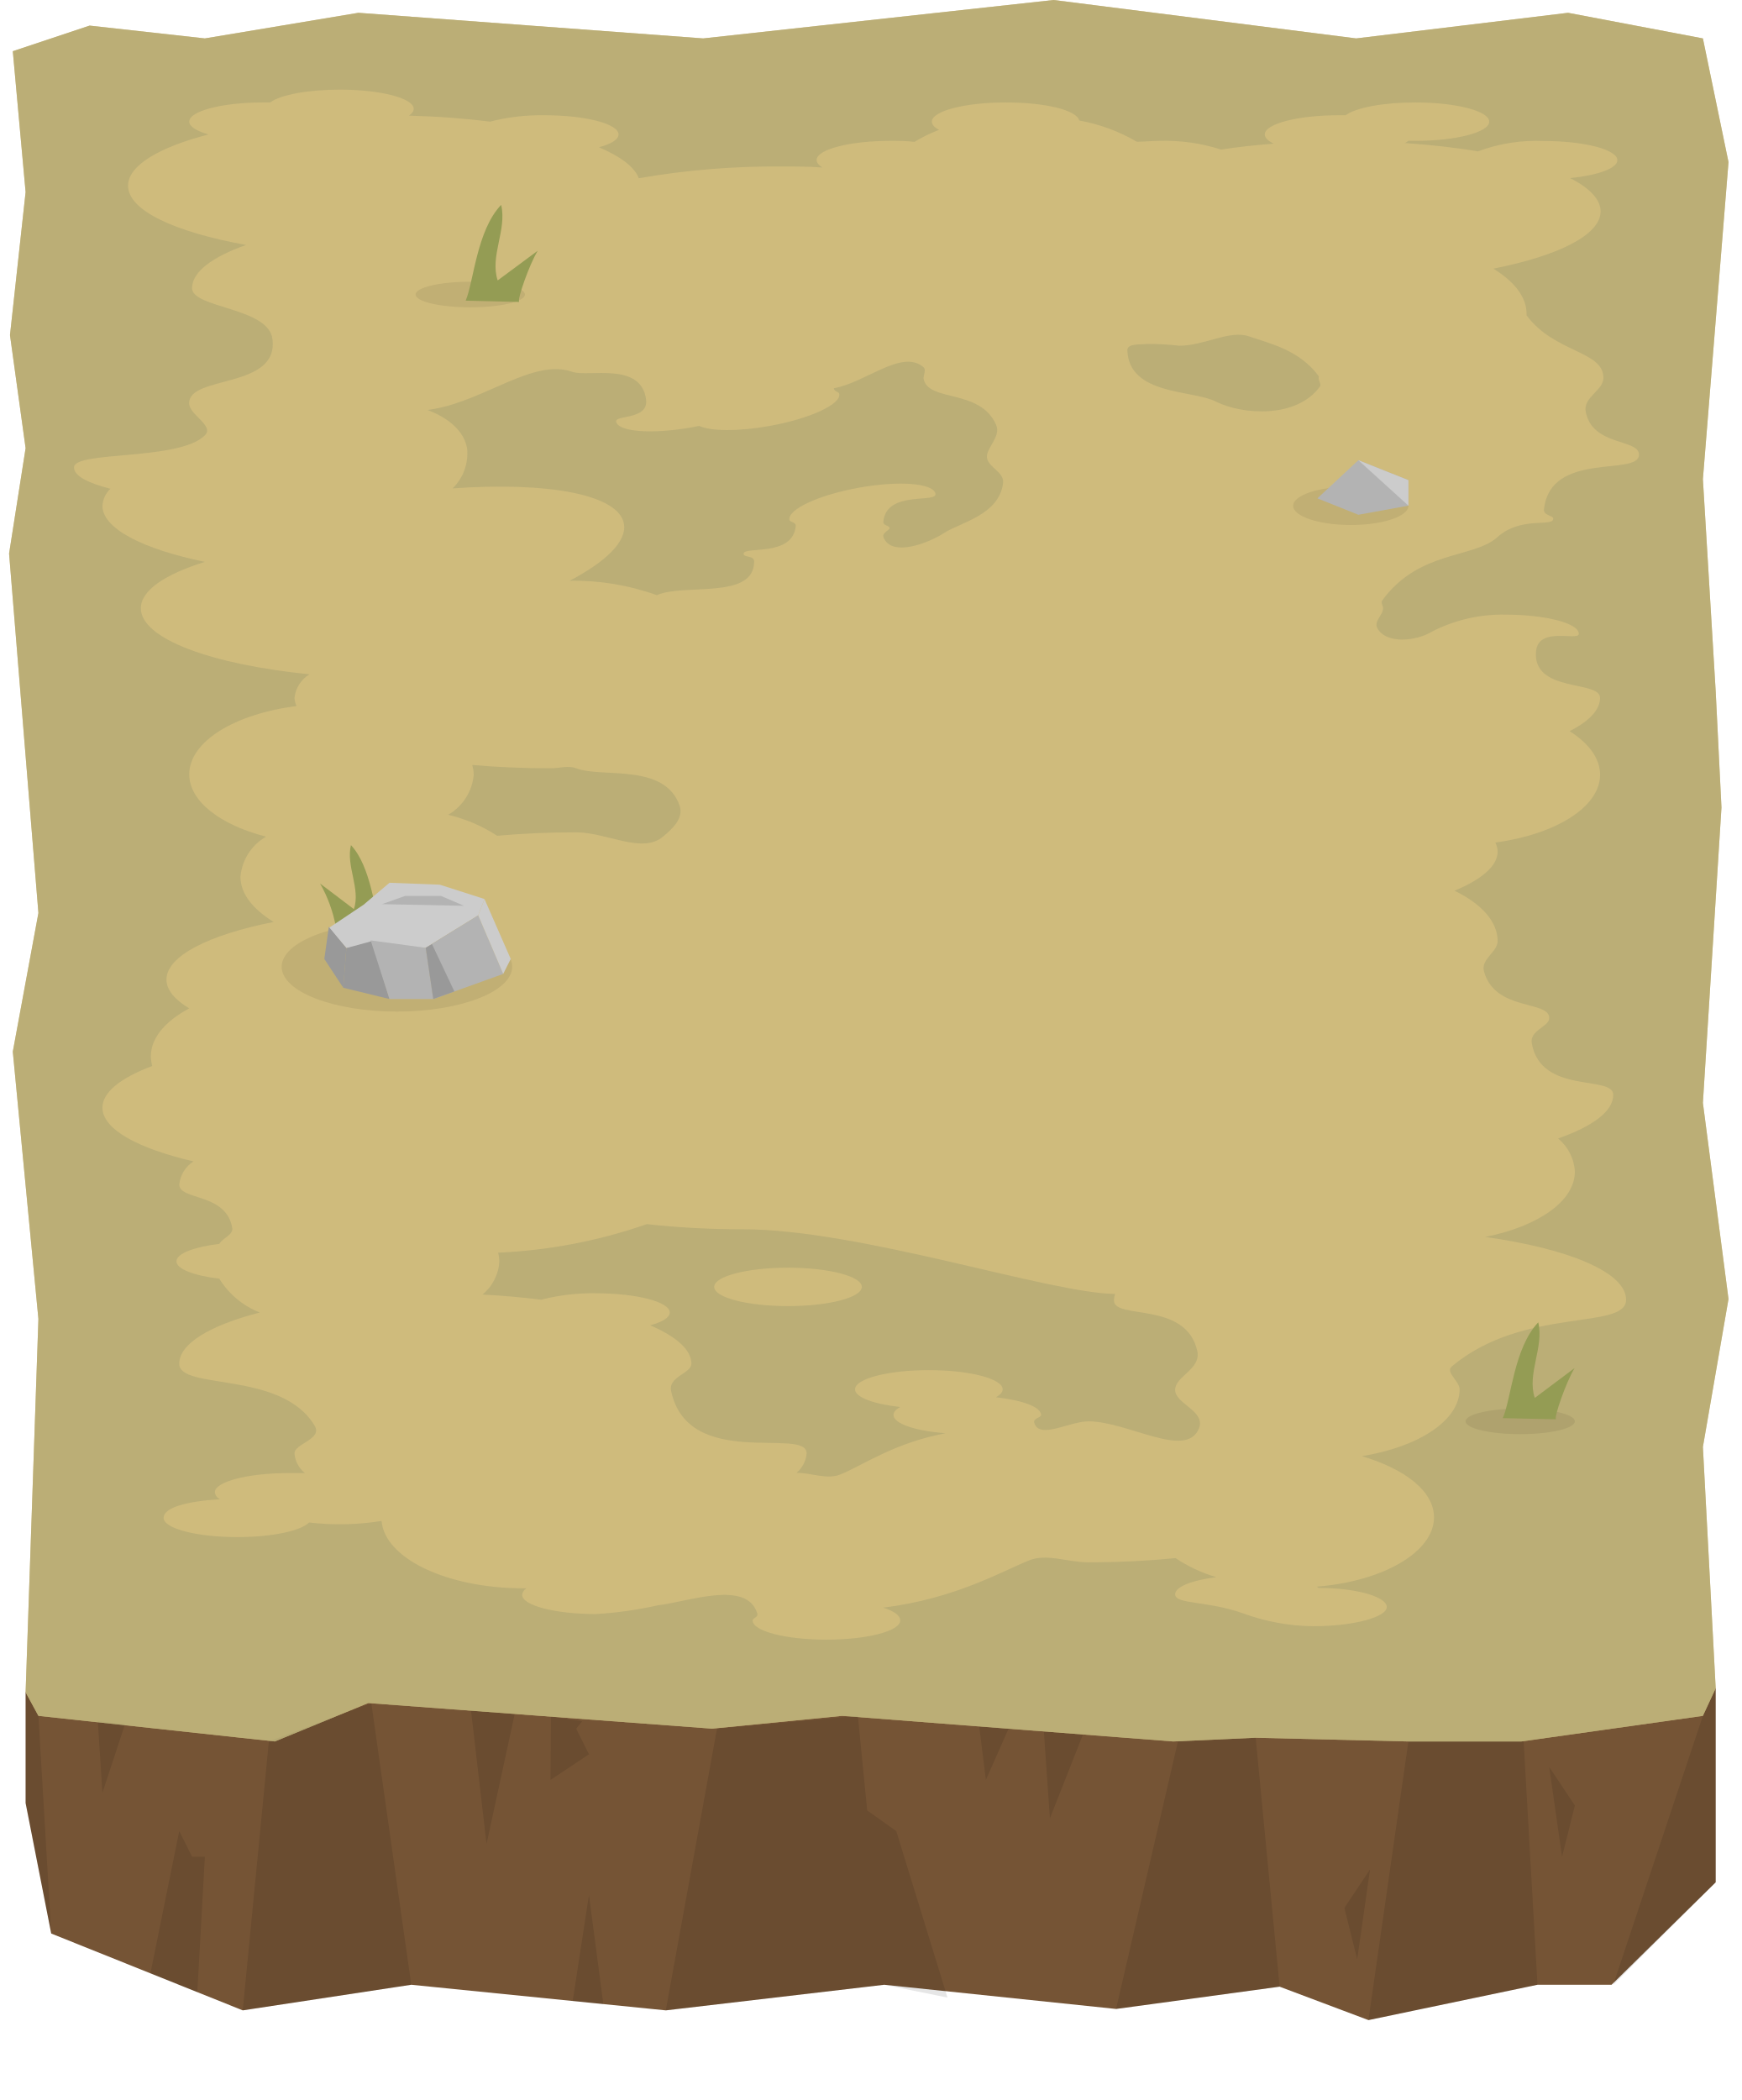
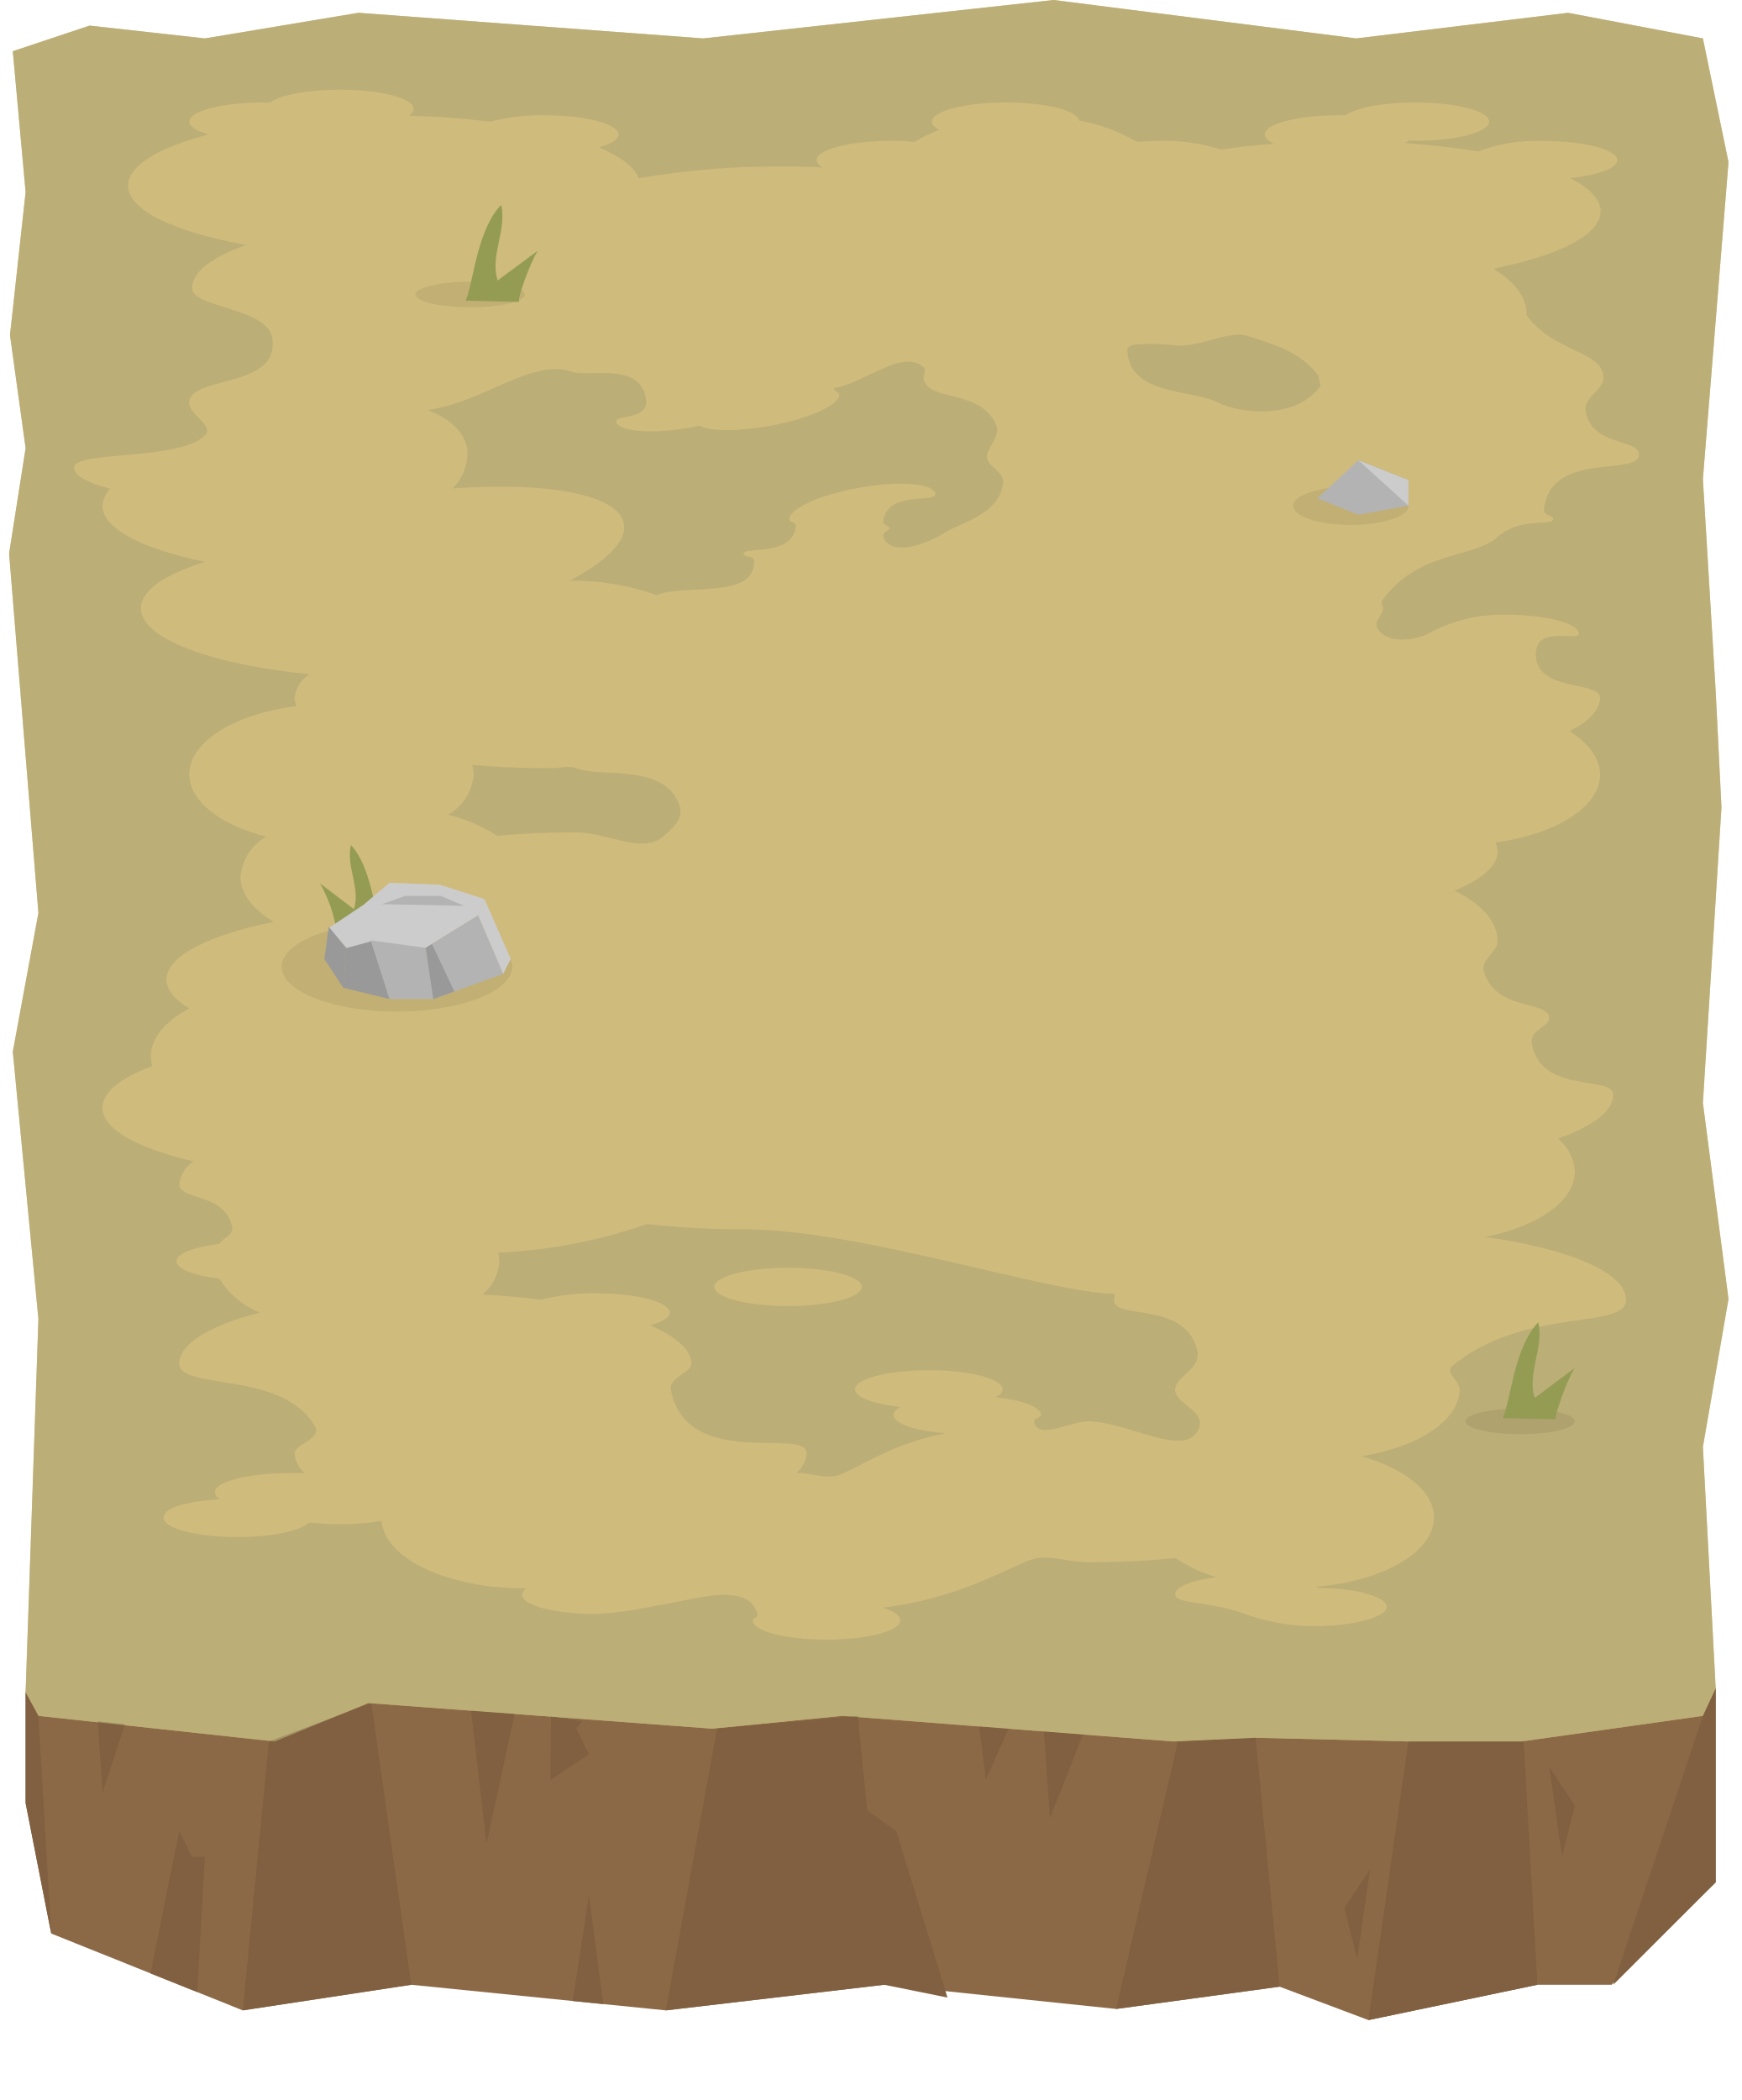
<svg xmlns="http://www.w3.org/2000/svg" viewBox="0 0 136 164">
-   <path d="m134 147-8.13 8h-5.79l-13.2 2.76-6.94-2.61-12.77 1.74-18.11-1.89-17.06 2-19.88-2-13.16 2-14.96-6-2-10.19v-8.65l132-.31v3.15z" fill="#755435" />
+   <path d="m134 147-8.13 8h-5.79l-13.2 2.76-6.94-2.61-12.77 1.74-18.11-1.89-17.06 2-19.88-2-13.16 2-14.96-6-2-10.19v-8.65l132-.31v3.15z" fill="#8c6946" />
  <path d="m133 134-14.18 2h-8.82l-11.93-.29-6.44.29-25.85-2-10.17 1-26.85-2-7.29 3-18.47-2-1-1.84 1-29.15-2-20.88 2-10.83-2.29-28.07 1.29-8.23-1.22-8.83 1.22-11.17-1-11 6-2 9 1 11.99-2 26.93 2 27.37-3 23.63 3 16.55-2 10.53 2 2 9.66-2 24.76 1 16.58.45 9.06-1.45 23.07 2 15.31-2 11.56 1 18.85z" fill="#cfbb7c" />
-   <g opacity=".1">
+   <g fill="#806040">
    <path d="m3 134-1-1.84v8.65l2 10.19z" />
    <path d="m29 133-8 3-2.04 21 13.16-2z" />
    <path d="m67 134-11 1-4 22 17.06-2 4.94 1-4-13-2.27-1.61z" />
    <path d="m98.07 135.71-6.07.29-4.83 20.89 12.77-1.74z" />
    <path d="m119 136h-9l-3.12 21.76 13.2-2.76z" />
    <path d="m134 131.85-1 2.15-7 21 8-8z" />
-   </g>
-   <g opacity=".1">
    <path d="m36.79 133.6 1.21 10.4 2.2-10.15z" />
    <path d="m44.73 156.27 1.27-8.27 1.12 8.51z" />
    <path d="m76.48 134.83.52 4.17 1.77-4z" />
    <path d="m81.53 135.22.47 6.78 2.58-6.54z" />
    <path d="m121 138 1 7 1-4z" />
    <path d="m106 153 1-7-2 3z" />
    <path d="m7.64 134.42.36 5.58 1.76-5.34z" />
    <path d="m11.75 154.11 2.25-11.11 1 2h1l-.59 10.57z" />
    <path d="m43.03 134.06-.03 4.94 3-2-1-2 .47-.58z" />
  </g>
  <g fill="#b2a874" opacity=".7">
    <path d="m36.48 35a3.8 3.8 0 0 1 -1.13 3.14c7.44-.53 13 .48 13.38 2.77.24 1.36-1.38 2.94-4.23 4.44a19.25 19.25 0 0 1 6.8 1.13c2.11-.95 7.58.39 7.6-2.62 0-.49-.78-.32-.82-.58-.13-.69 3.86.3 4.07-2.22 0-.3-.46-.27-.49-.46-.15-.82 2.27-1.94 5.4-2.51s5.8-.36 6 .45-3.86-.3-4.07 2.22c0 .3.45.27.49.46s-.63.36-.47.76c.63 1.54 3.49.45 4.73-.36s4.3-1.4 4.6-3.89c.11-.86-1.11-1.2-1.25-1.95s1.12-1.65.71-2.6c-1.26-2.87-5.33-1.74-5.67-3.62 0-.29.22-.68 0-.88-1.69-1.45-4.48 1.19-7 1.64 0 .27.39.26.42.44.15.81-2.28 1.93-5.41 2.5-2.48.45-4.66.42-5.53 0l-.55.11c-3.14.56-5.8.36-5.94-.45-.1-.52 2.53-.12 2.34-1.7-.36-3-4.53-1.75-5.76-2.18-3-1.06-6.72 2.16-10.76 2.89l-.55.09c1.69.63 2.85 1.67 3.09 2.98z" />
    <path d="m58 96a67.31 67.31 0 0 1 -7.48-.4 40.89 40.89 0 0 1 -11.61 2.23 3 3 0 0 1 .09.67 3.59 3.59 0 0 1 -1.32 2.6c1.61.08 3.14.22 4.59.4a16 16 0 0 1 4.27-.5c3.19 0 5.77.67 5.77 1.5 0 .39-.58.75-1.53 1 2 .86 3.22 1.89 3.22 3 0 .76-1.84 1-1.58 2.15 1.35 6.22 10.58 2.75 10.58 4.85a2.19 2.19 0 0 1 -.79 1.52c1.17 0 2.39.55 3.42.13 1.68-.67 4.19-2.47 8.22-3.22-2.36-.18-4.07-.75-4.07-1.43 0-.22.19-.43.52-.62-2.07-.23-3.52-.76-3.52-1.38 0-.83 2.58-1.5 5.76-1.5s5.77.67 5.77 1.5c0 .22-.19.43-.52.62 2.07.23 3.52.76 3.52 1.38 0 .22-.64.25-.53.62.39 1.31 2.77-.12 4.22-.12 3.1 0 7.65 3 8.64.55.55-1.36-1.86-1.92-1.86-3s2-1.59 1.74-3c-.85-4-6.52-2.44-6.52-4a1.7 1.7 0 0 1 .09-.5c-5.17-.05-19.89-5.05-29.09-5.05zm3.54 6c-3.18 0-5.76-.67-5.76-1.5s2.58-1.5 5.76-1.5 5.77.67 5.77 1.5-2.58 1.5-5.77 1.5z" />
    <path d="m45 65c2.39 0 5.17 1.72 6.79.33.67-.56 1.64-1.41 1.29-2.41-1.17-3.37-6.08-2.14-8.08-2.92-.6-.24-1.3 0-2 0-2.14 0-4.19-.09-6.12-.26a2.8 2.8 0 0 1 .12.76 4 4 0 0 1 -2 3.13 12.08 12.08 0 0 1 3.83 1.64c1.97-.18 4.03-.27 6.17-.27z" />
    <path d="m103 29.38c-1.55-2.09-3.86-2.55-5.41-3.1s-3.49.72-5.49.72a21 21 0 0 0 -2.46-.14c-.53.07-1.61-.07-1.59.5.13 3.53 5.12 3.08 6.91 4 2.12 1.06 6.32 1.31 8.12-1.16.14-.18-.09-.44-.09-.67.01-.07.01-.12.01-.15z" />
    <path d="m133 86.13 1.45-23.07-.45-9.06-1-16.58 2-24.76-2-9.66-10.53-2-16.55 2-23.63-3-27.37 3-26.92-2-12 2-9-1-6 2 1 11-1.22 11.17 1.22 8.83-1.29 8.23 2.29 28.07-2 10.83 2 20.87-1 29.16 1 1.84 18.47 2 7.29-3 26.85 2 10.17-1 25.85 2 6.44-.29 11.93.29h8.82l14.18-2 1-2.15-1-18.85 2-11.55zm-12.41-46.36c-.06.51.72.47.72.73 0 .7-2.5-.23-4.36 1.45s-6.13 1-9 4.95c-.12.17.07.4.07.6 0 .54-.73 1-.45 1.55.71 1.3 3.09 1 4.26.28a12 12 0 0 1 5.71-1.33c3.19 0 5.77.67 5.77 1.5 0 .6-3.16-.62-3.34 1.36-.3 3.26 5 2.24 5 3.64 0 .94-.86 1.83-2.38 2.6 1.49.94 2.38 2.12 2.38 3.4 0 2.53-3.47 4.66-8.18 5.3a1.62 1.62 0 0 1 .18.7c0 1.13-1.25 2.18-3.37 3.06 2.07 1 3.37 2.39 3.37 3.94 0 .84-1.32 1.39-1.07 2.35.85 3.15 5.1 2.25 5.1 3.65 0 .7-1.56.94-1.36 2 .73 4 6.36 2.43 6.36 4 0 1.29-1.62 2.47-4.31 3.41a3.58 3.58 0 0 1 1.31 2.59c0 2.31-2.88 4.28-7 5.1 6.5.91 11 2.76 11 4.9 0 2.42-8 .5-13.61 5.21-.53.44.61 1.16.61 1.79 0 2.43-3.2 4.5-7.63 5.22 3.36 1 5.63 2.73 5.63 4.78 0 2.71-4 5-9.15 5.41l.13.1c3 0 5.33.7 5.33 1.49s-2.58 1.5-5.77 1.5a16.35 16.35 0 0 1 -5.44-1c-2.81-1-5.32-.7-5.32-1.49 0-.59 1.31-1.1 3.21-1.34a11.74 11.74 0 0 1 -3.18-1.49c-2.13.21-4.41.33-6.81.33-1.6 0-3.24-.71-4.63-.15-2.09.84-5.78 3-11.39 3.69.83.26 1.33.6 1.33 1 0 .83-2.58 1.5-5.77 1.5s-5.76-.67-5.76-1.5c0-.19.45-.25.37-.53-.8-2.68-5.42-.92-7.78-.65a30.15 30.15 0 0 1 -4.83.68c-3.18 0-5.76-.67-5.76-1.5a.67.67 0 0 1 .34-.51h-.23c-6 0-10.84-2.34-11.09-5.26a20.6 20.6 0 0 1 -5.66.12c-.63.65-2.89 1.14-5.6 1.14-3.18 0-5.76-.67-5.76-1.5s1.87-1.3 4.4-1.46a.69.69 0 0 1 -.4-.54c0-.83 2.58-1.5 5.76-1.5h1.27a2.18 2.18 0 0 1 -.81-1.54c0-.76 2.2-1.1 1.58-2.15-2.58-4.35-10.58-2.75-10.58-4.85 0-1.58 2.42-3 6.29-4a6.47 6.47 0 0 1 -3.16-2.64c-2-.24-3.35-.76-3.35-1.36s1.37-1.12 3.35-1.36c.24-.46 1.14-.7 1-1.29-.5-2.71-4.13-2.09-4.13-3.35a2.44 2.44 0 0 1 1.11-1.8c-4.34-1.01-7.11-2.51-7.11-4.2 0-1.22 1.46-2.34 3.89-3.25a3.24 3.24 0 0 1 -.11-.75c0-1.45 1.14-2.76 3-3.75-1.14-.68-1.78-1.45-1.78-2.25 0-1.84 3.31-3.5 8.37-4.5-1.61-1-2.59-2.19-2.59-3.53a4 4 0 0 1 2-3.13c-3.55-.91-6-2.75-6-4.87 0-2.57 3.57-4.72 8.38-5.33a1.78 1.78 0 0 1 -.16-.64 2.46 2.46 0 0 1 1.17-1.84c-7.68-.77-13.17-2.78-13.17-5.16 0-1.39 1.88-2.65 5-3.62-4.83-1-8-2.59-8-4.38a2 2 0 0 1 .62-1.33c-1.76-.45-2.84-1-2.84-1.67 0-1.31 8.22-.5 10.22-2.5.77-.76-1.23-1.6-1.23-2.51 0-2.22 7-1.09 6.51-5-.28-2.49-6.28-2.41-6.28-3.99 0-1.27 1.59-2.44 4.22-3.37-5.54-1-9.22-2.68-9.22-4.63 0-1.57 2.42-3 6.28-4-.93-.27-1.5-.62-1.5-1 0-.83 2.58-1.5 5.76-1.5h.56c.79-.59 2.92-1 5.44-1 3.19 0 5.77.67 5.77 1.5 0 .19-.13.36-.37.53 2.24.06 4.36.22 6.33.47a16 16 0 0 1 4.27-.5c3.19 0 5.77.67 5.77 1.5 0 .39-.58.75-1.53 1 1.67.71 2.78 1.53 3.11 2.42a62.16 62.16 0 0 1 11.11-.92c1.1 0 2.17 0 3.22.08-.28-.18-.44-.38-.44-.58 0-.83 2.58-1.5 5.76-1.5.66 0 1.29 0 1.88.08a11.83 11.83 0 0 1 1.92-.94c-.36-.19-.56-.41-.56-.64 0-.83 2.58-1.5 5.76-1.5s5.57.62 5.75 1.41a13.64 13.64 0 0 1 4.5 1.66c.55 0 1.14-.07 1.75-.07a14.35 14.35 0 0 1 4.83.68c1.29-.2 2.67-.35 4.11-.46-.45-.22-.7-.46-.7-.72 0-.83 2.58-1.5 5.76-1.5h.56c.79-.59 2.92-1 5.44-1 3.19 0 5.77.67 5.77 1.5s-2.58 1.5-5.77 1.5h-.54a1.78 1.78 0 0 1 -.27.17c2 .14 4 .36 5.7.65a13.06 13.06 0 0 1 5.12-.81c3.19 0 5.77.67 5.77 1.5 0 .64-1.53 1.18-3.69 1.4 1.52.77 2.38 1.66 2.38 2.6 0 1.84-3.31 3.47-8.37 4.47 1.61 1 2.59 2.19 2.59 3.53v.12c2.2 2.95 6 2.75 6 4.88 0 1-1.6 1.5-1.38 2.65.53 2.71 4.16 2.09 4.16 3.35-.01 1.72-6.92-.34-7.42 4.26z" />
  </g>
  <ellipse cx="36.73" cy="23" opacity=".07" rx="4.27" ry="1" />
  <path d="m36.37 23.48c.63-1.48.86-5.48 2.77-7.48.47 1.94-.9 4-.27 5.9l3.13-2.32c-.65 1.05-1.63 3.84-1.45 4" fill="#949c54" />
  <ellipse cx="31" cy="75.5" opacity=".07" rx="9" ry="3.5" />
  <path d="m29.77 72.35c-.57-1.26-.77-4.65-2.36-6.35-.4 1.64.77 3.41.23 5l-2.64-2a10.79 10.79 0 0 1 1.23 3.37" fill="#949c54" />
  <path d="m33.25 74.02-6.2.02-1.37-1.57 2.71-1.81 2.03-1.72 3.93.15 3.49 1.12-.49 1.27z" fill="#ccc" />
  <path d="m25.33 74.89.35-2.51 1.37 1.66-.24 3.1z" fill="#999" />
  <path d="m30.42 78.02-1.35-4.53-2.02.55-.24 3.1z" fill="#999" />
  <path d="m37.35 71.48 1.95 4.58-5.46 1.96-.59-4z" fill="#b3b3b3" />
  <path d="m30.42 78.02h3.42l-.59-4-4.3-.58" fill="#b3b3b3" />
  <path d="m39.3 76.06.59-1.17-2.05-4.68-.49 1.27z" fill="#ccc" />
  <path d="m35.49 77.43-1.75-3.7-.49.29.59 4z" fill="#999" />
  <path d="m36.24 70.74-6.4-.13 1.79-.64h2.82z" fill="#b3b3b3" />
  <ellipse cx="118.73" cy="111" opacity=".07" rx="4.27" ry="1" />
  <path d="m117.37 110.75c.66-1.48.86-5.47 2.77-7.48.47 1.94-.9 4-.27 5.9l3.11-2.33c-.65 1.06-1.63 3.85-1.45 4" fill="#949c54" />
  <ellipse cx="105.5" cy="39.5" opacity=".07" rx="4.5" ry="1.5" />
  <path d="m102.89 38.92 3.2-2.98 3.91 1.56v1.99l-3.91.71z" fill="#b3b3b3" />
  <path d="m106.09 35.94 3.91 1.56v1.99z" fill="#ccc" />
</svg>
